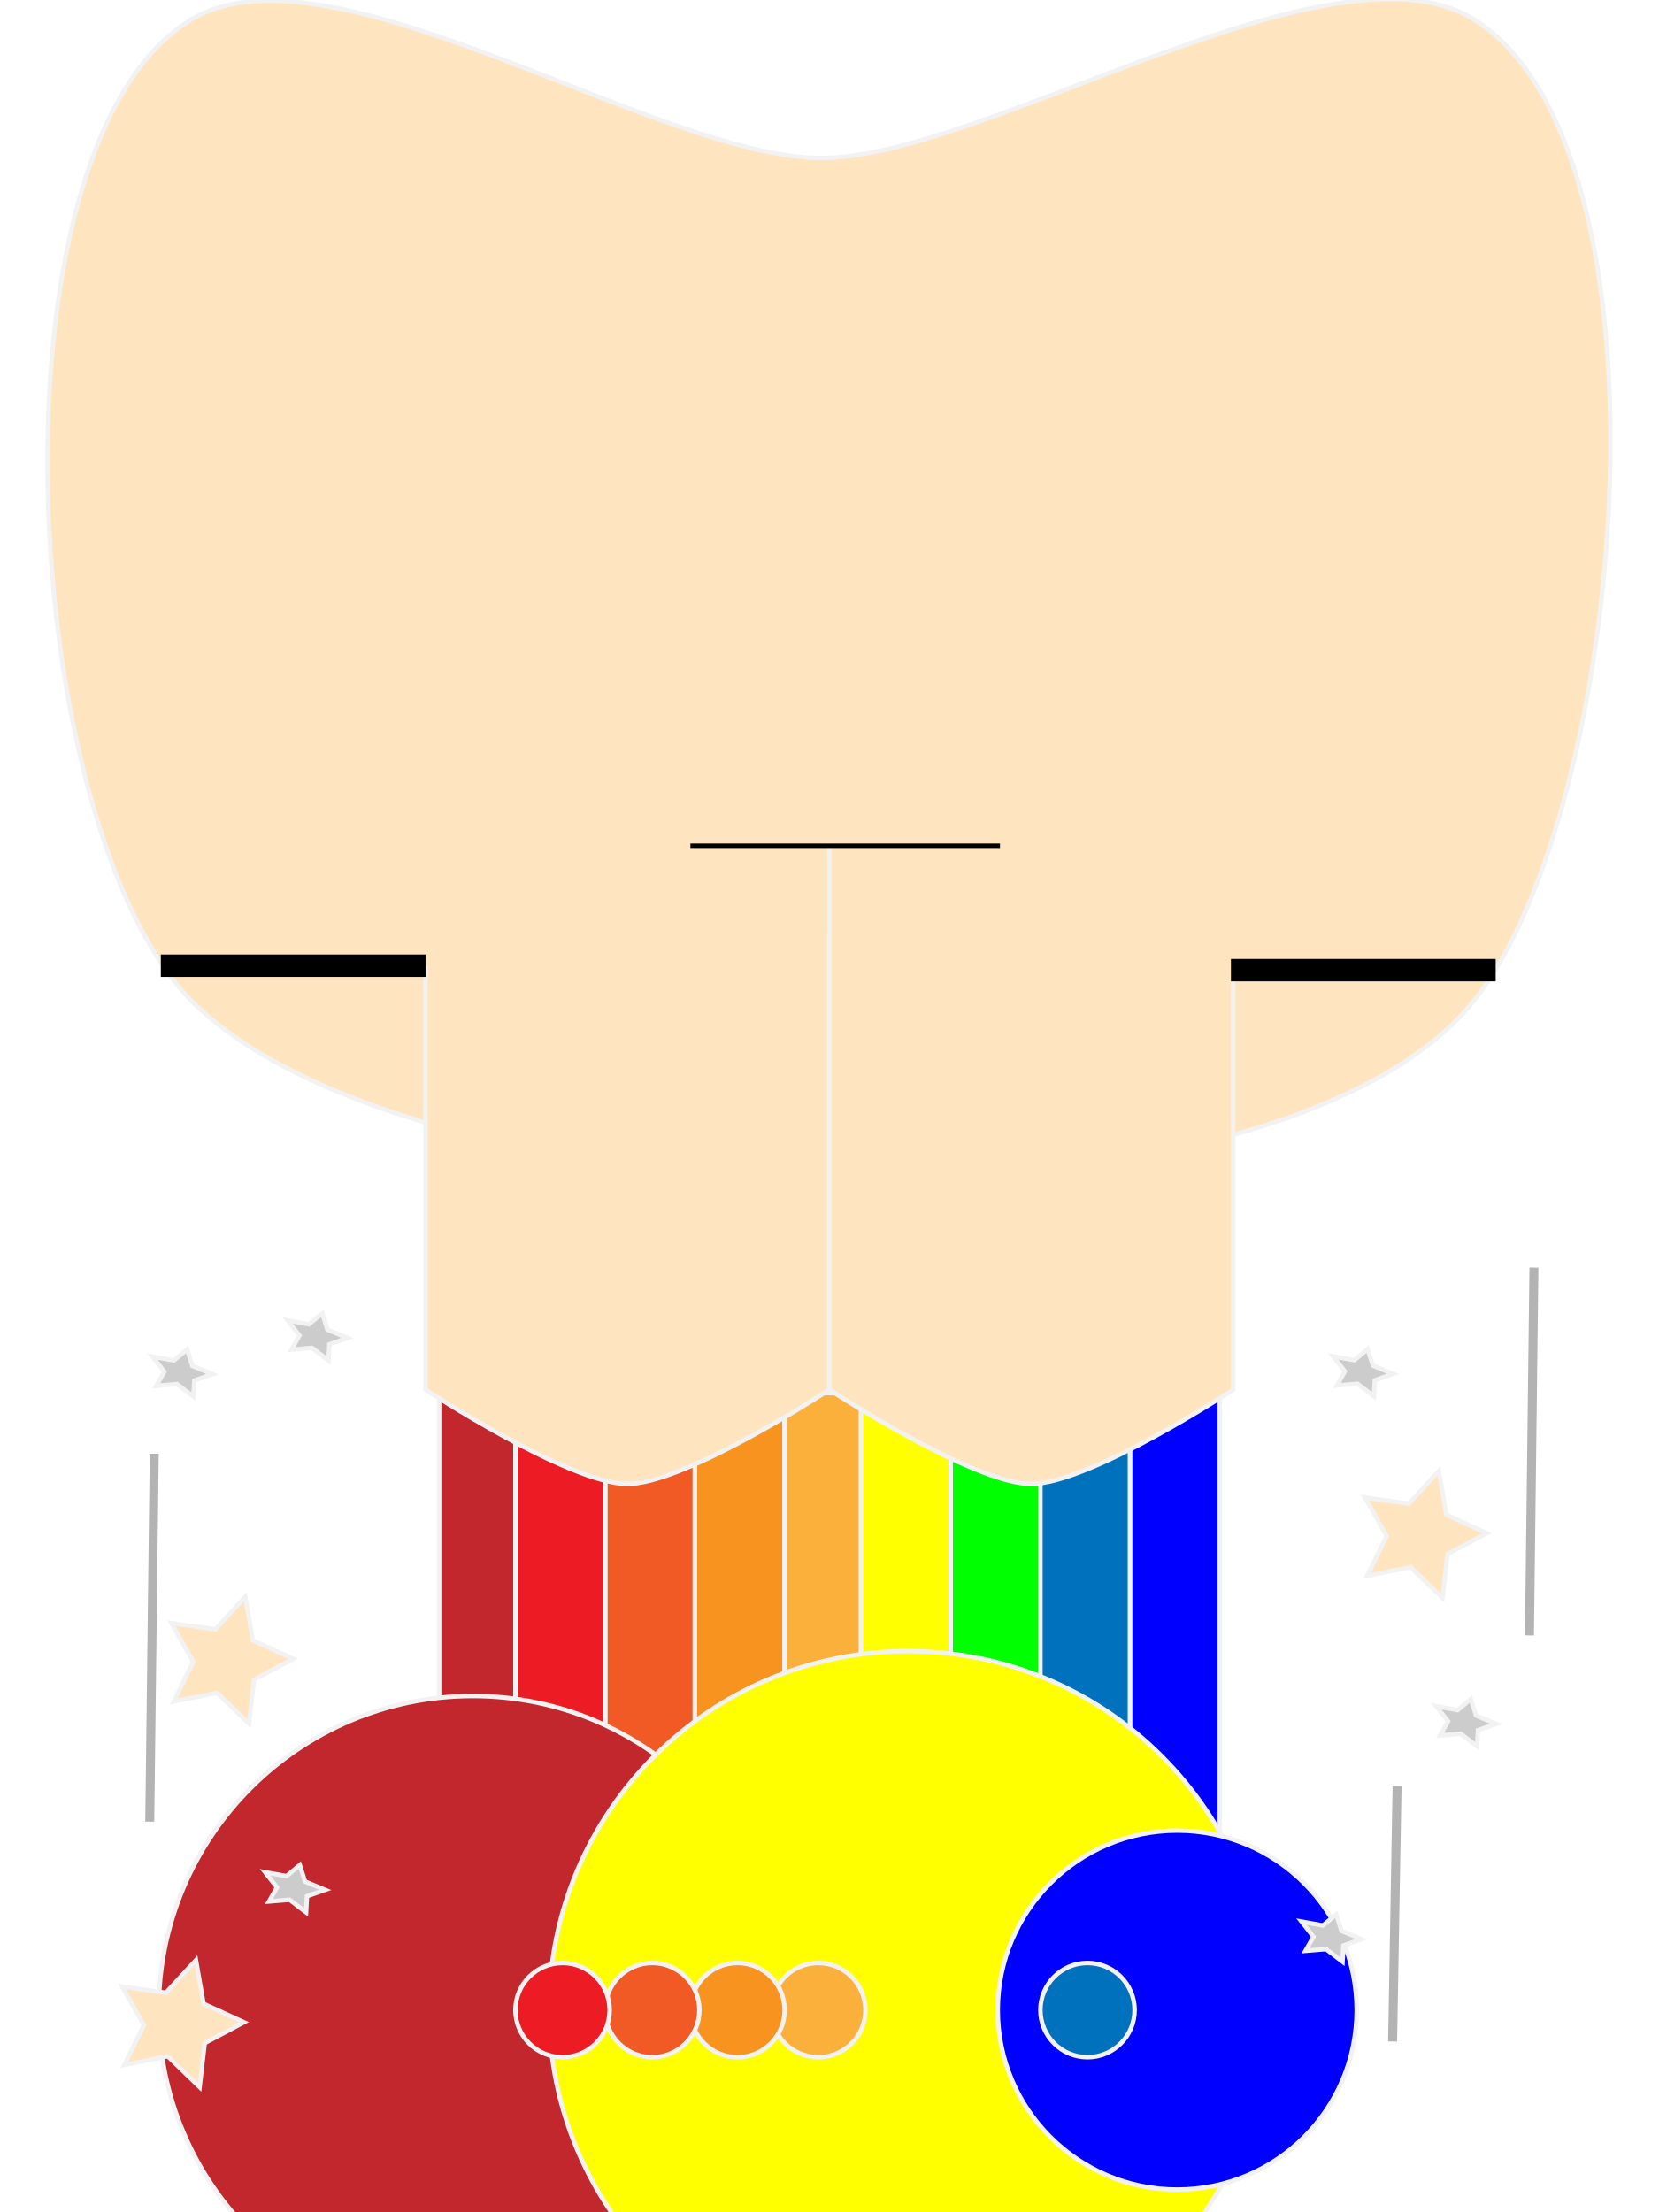
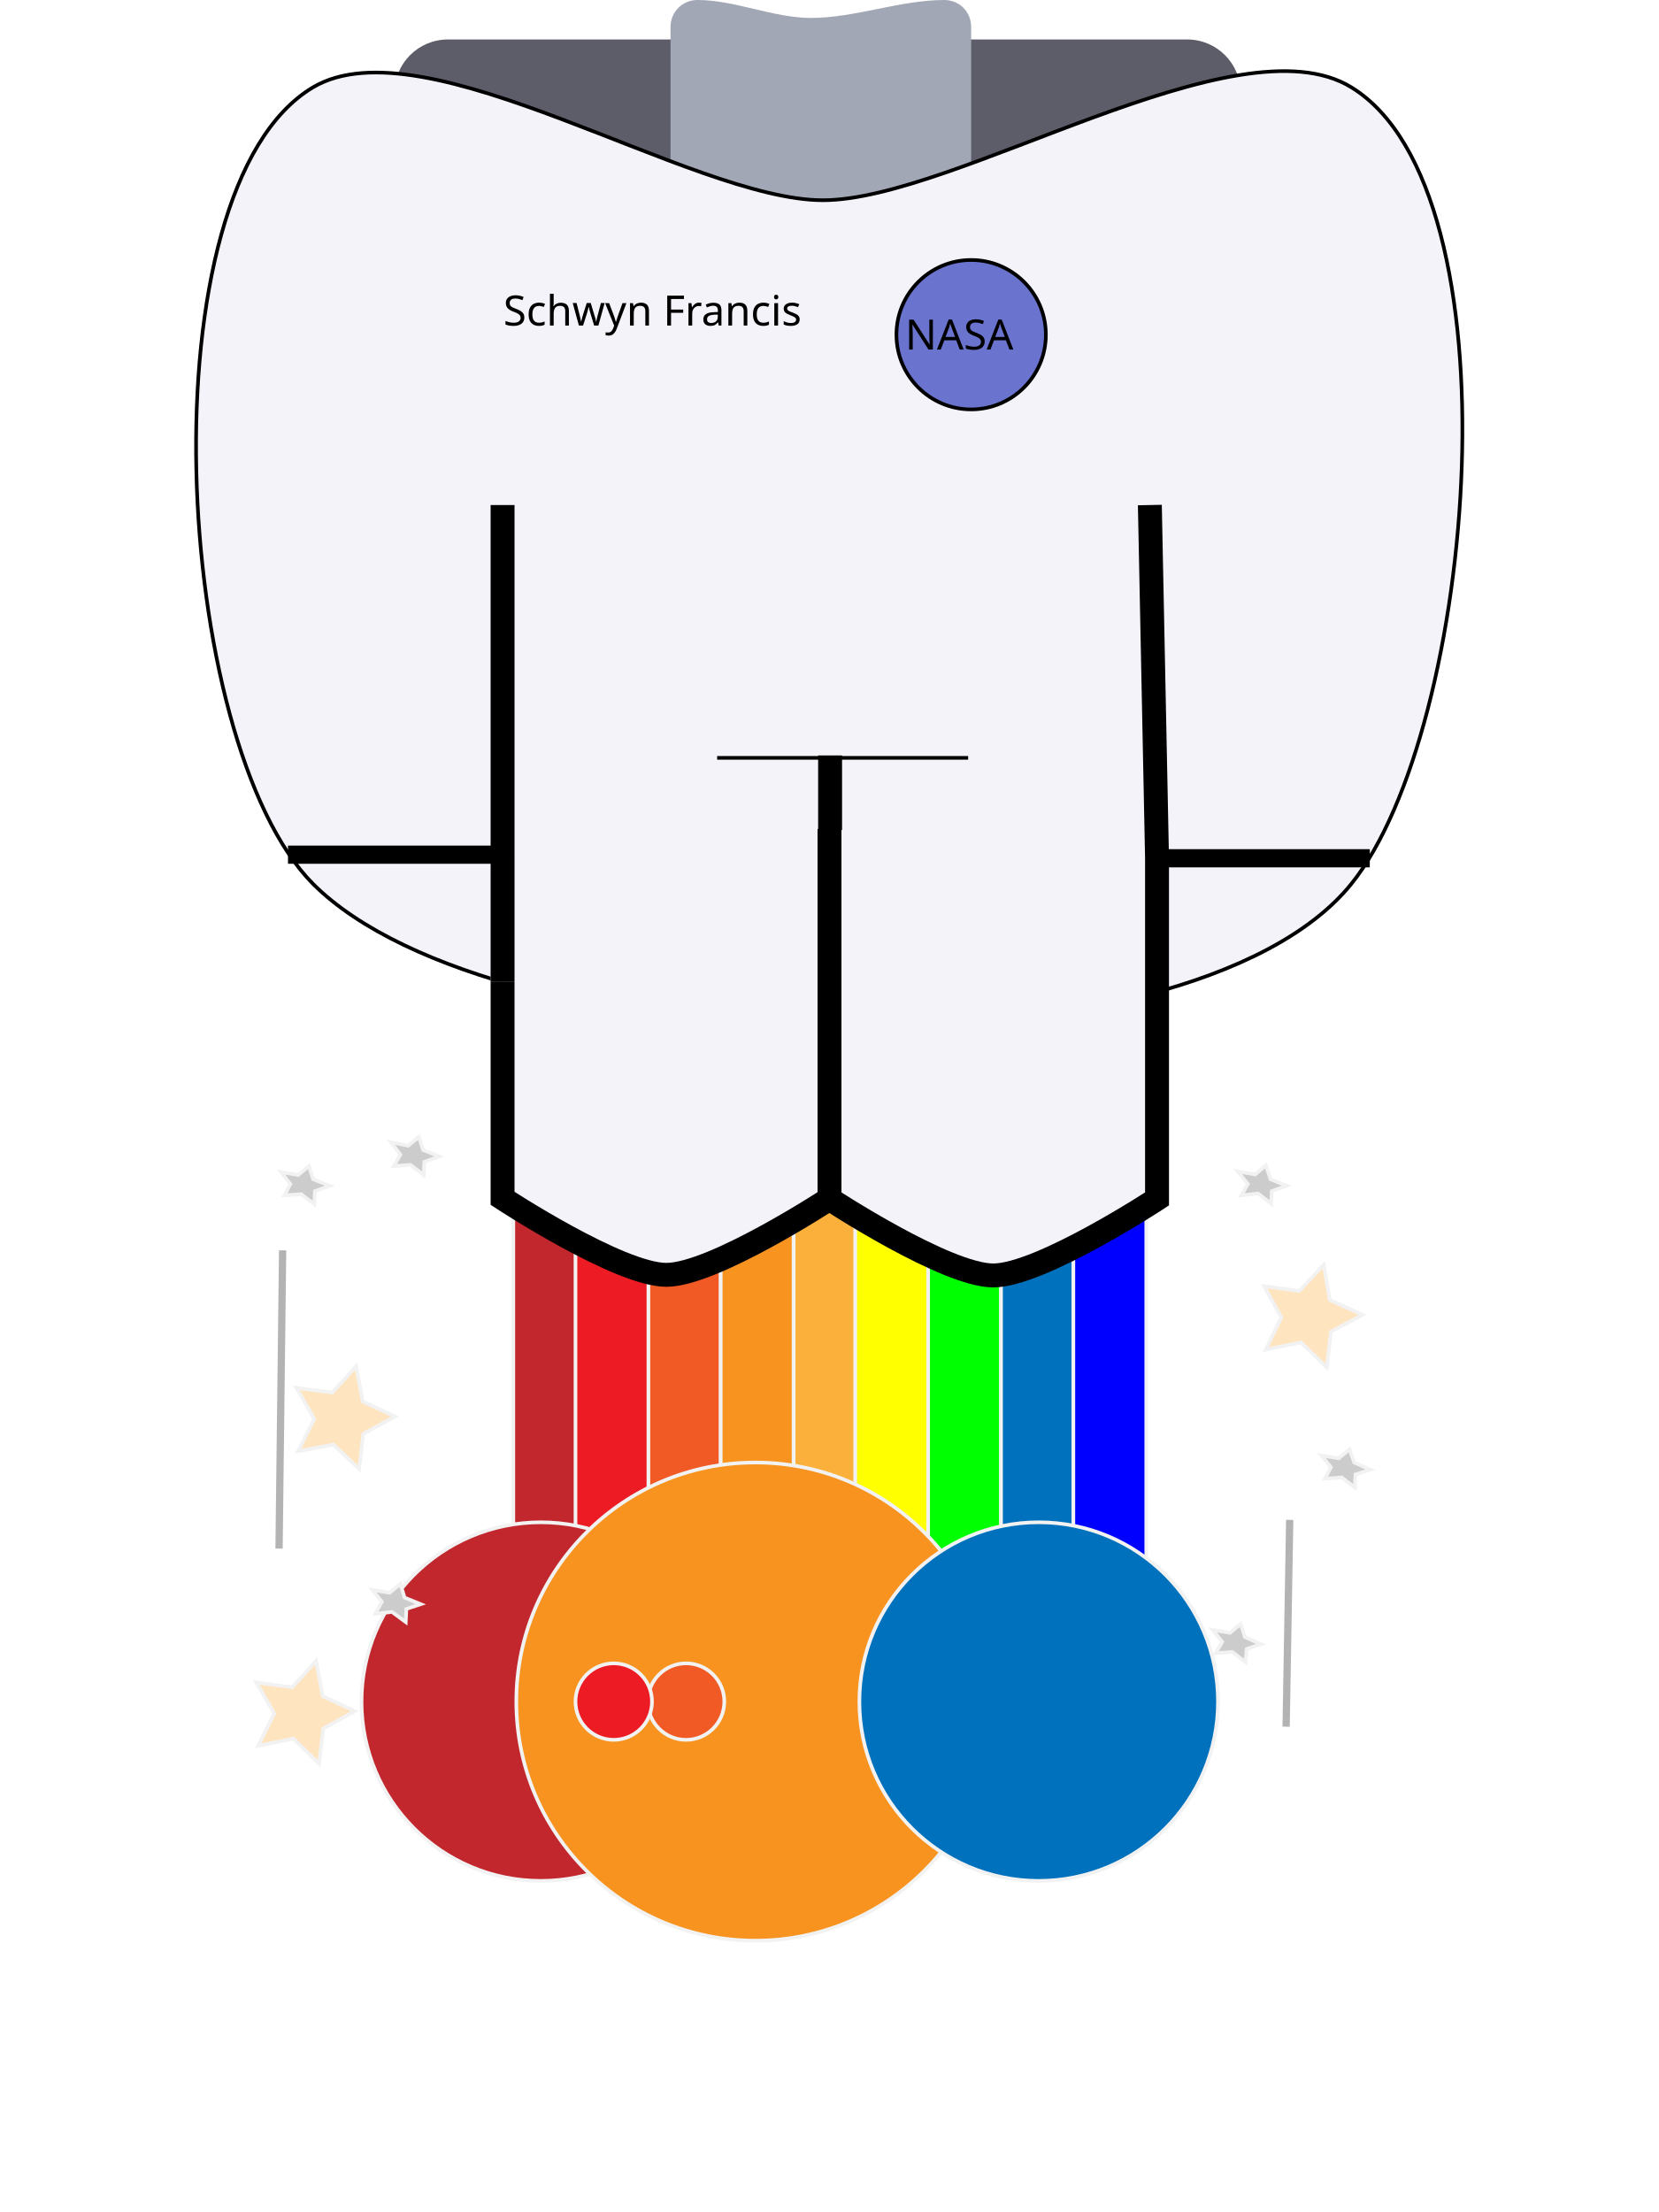
- <svg xmlns="http://www.w3.org/2000/svg" version="1.1" id="Layer_1" x="0px" y="0px" width="75px" height="100px" viewBox="0 0 349 493" style="enable-background:new 0 0 349 493;" xml:space="preserve">
+ <svg xmlns="http://www.w3.org/2000/svg" version="1.1" id="Layer_1" x="0px" y="0px" width="75px" height="100px" viewBox="0 0 212 370.1" style="enable-background:new 0 0 212 370.1;" xml:space="preserve">
  <style type="text/css">
- 	.st0{fill:#C1272D;stroke:#F2F2F2;stroke-miterlimit:10;}
- 	.st1{fill:none;stroke:#F2F2F2;stroke-miterlimit:10;}
- 	.st2{fill:#F15A24;stroke:#F2F2F2;stroke-miterlimit:10;}
- 	.st3{fill:#ED1C24;stroke:#F2F2F2;stroke-miterlimit:10;}
- 	.st4{fill:#F7931E;stroke:#F2F2F2;stroke-miterlimit:10;}
- 	.st5{fill:#FBB03B;stroke:#F2F2F2;stroke-miterlimit:10;}
- 	.st6{fill:#00FF00;stroke:#F2F2F2;stroke-miterlimit:10;}
- 	.st7{fill:#FFFF00;stroke:#F2F2F2;stroke-miterlimit:10;}
- 	.st8{fill:#0071BC;stroke:#F2F2F2;stroke-miterlimit:10;}
- 	.st9{fill:#0000FF;stroke:#F2F2F2;stroke-miterlimit:10;}
- 	.st10{fill:#ffe4c0;stroke:#F2F2F2;stroke-miterlimit:10;}
- 	.st11{stroke:#000000;stroke-width:5;stroke-miterlimit:10;}
- 	.st12{fill:none;stroke:#000000;stroke-width:5;stroke-miterlimit:10;}
- 	.st13{fill:none;stroke:#000000;stroke-miterlimit:10;}
- 	.st14{fill:#CCCCCC;stroke:#F2F2F2;stroke-miterlimit:10;}
- 	.st15{fill:#999999;stroke:#B3B3B3;stroke-width:2;stroke-miterlimit:10;}
+ 	.st0{fill:#5D5D69;}
+ 	.st1{fill:#A2A7B5;}
+ 	.st2{fill:#C1272D;stroke:#F2F2F2;stroke-width:0.609;stroke-miterlimit:6.085;}
+ 	.st3{fill:none;stroke:#F2F2F2;stroke-width:0.609;stroke-miterlimit:6.085;}
+ 	.st4{fill:#F15A24;stroke:#F2F2F2;stroke-width:0.609;stroke-miterlimit:6.085;}
+ 	.st5{fill:#ED1C24;stroke:#F2F2F2;stroke-width:0.609;stroke-miterlimit:6.085;}
+ 	.st6{fill:#F7931E;stroke:#F2F2F2;stroke-width:0.609;stroke-miterlimit:6.085;}
+ 	.st7{fill:#FBB03B;stroke:#F2F2F2;stroke-width:0.609;stroke-miterlimit:6.085;}
+ 	.st8{fill:#00FF00;stroke:#F2F2F2;stroke-width:0.609;stroke-miterlimit:6.085;}
+ 	.st9{fill:#FFFF00;stroke:#F2F2F2;stroke-width:0.609;stroke-miterlimit:6.085;}
+ 	.st10{fill:#0071BC;stroke:#F2F2F2;stroke-width:0.609;stroke-miterlimit:6.085;}
+ 	.st11{fill:#0000FF;stroke:#F2F2F2;stroke-width:0.609;stroke-miterlimit:6.085;}
+ 	.st12{fill:#F5F3FA;stroke:#000000;stroke-width:0.609;stroke-miterlimit:6.085;}
+ 	.st13{fill:#F5F3FA;stroke:#000000;stroke-width:4;stroke-miterlimit:6.085;}
+ 	.st14{fill:#FFE4C0;stroke:#F2F2F2;stroke-width:4;stroke-miterlimit:6.085;}
+ 	.st15{fill:none;stroke:#000000;stroke-width:3.043;stroke-miterlimit:6.085;}
+ 	.st16{fill:none;stroke:#000000;stroke-width:0.609;stroke-miterlimit:6.085;}
+ 	.st17{fill:#FFE4C0;stroke:#F2F2F2;stroke-width:0.609;stroke-miterlimit:6.085;}
+ 	.st18{fill:#CCCCCC;stroke:#F2F2F2;stroke-width:0.609;stroke-miterlimit:6.085;}
+ 	.st19{fill:none;stroke:#B3B3B3;stroke-width:1.217;stroke-miterlimit:6.085;}
+ 	.st20{fill:none;stroke:#000000;stroke-width:4;stroke-miterlimit:6.085;}
+ 	.st21{fill:none;}
+ 	.st22{font-family:'MyriadPro-Regular';}
+ 	.st23{font-size:7px;}
+ 	.st24{fill:#6A74CF;stroke:#000000;stroke-width:0.609;stroke-miterlimit:6.085;}
+ 	.st25{fill:#A62F24;}
</style>
-   <rect x="87.5" y="310.5" class="st0" width="20" height="133" />
-   <line class="st1" x1="263.97" y1="21.22" x2="322.97" y2="21.22" />
-   <rect x="124.5" y="310.5" class="st2" width="20" height="133" />
-   <rect x="104.5" y="310.5" class="st3" width="20" height="133" />
-   <rect x="144.5" y="310.5" class="st4" width="20" height="133" />
-   <rect x="164.5" y="310.5" class="st5" width="20" height="133" />
-   <rect x="201.5" y="310.5" class="st6" width="20" height="133" />
-   <rect x="181.5" y="310.5" class="st7" width="20" height="133" />
-   <rect x="221.5" y="310.5" class="st8" width="20" height="133" />
-   <rect x="241.5" y="310.5" class="st9" width="20" height="133" />
-   <path class="st10" d="M172.64,35.22c36.47,0,113.67-50.43,145.33-31c46.66,28.63,34.41,176.42,0,219  c-44.86,55.52-235.03,50.47-285.5,0c-38.71-38.71-47.11-191.1,0-219C63.35-14.07,136.43,35.22,172.64,35.22" />
-   <path class="st10" d="M84.47,215.22v34.99v59.51c0,0,32.01,21,45,21s45-21,45-21v-46.79V188" />
-   <path class="st10" d="M264.47,216.22v36.72v56.78c0,0-32.01,21-45,21s-45-21-45-21v-46.79V208" />
-   <line class="st11" x1="25.47" y1="215.22" x2="84.47" y2="215.22" />
-   <line class="st12" x1="263.97" y1="216.22" x2="322.97" y2="216.22" />
-   <circle class="st0 first-circle" cx="95" cy="448" r="70" />
-   <circle class="st6 second-circle" cx="212" cy="448" r="10.5" />
-   <circle class="st7 first-circle" cx="192" cy="448" r="80" />
-   <circle class="st5 second-circle" cx="172" cy="448" r="10.5" />
-   <circle class="st4 first-circle" cx="154" cy="448" r="10.5" />
-   <circle class="st2 second-circle" cx="135" cy="448" r="10.5" />
-   <circle class="st3 first-circle" cx="115" cy="448" r="10.5" />
-   <circle class="st9 second-circle" cx="252" cy="448" r="40" />
-   <circle class="st8 first-circle" cx="232" cy="448" r="10.5" />
-   <line class="st13" x1="143.5" y1="188.5" x2="212.5" y2="188.5" />
-   <polygon class="st10" points="45.11,384.14 38.02,377.28 28.34,379.22 32.68,370.36 27.83,361.76 37.61,363.14 44.29,355.88   45.99,365.6 54.97,369.71 46.25,374.34 " />
-   <polygon class="st10" points="311.11,356.14 304.02,349.28 294.34,351.22 298.68,342.36 293.83,333.76 303.61,335.14 310.29,327.88   311.99,337.6 320.97,341.71 312.25,346.34 " />
-   <polygon class="st14" points="32.73,311.28 29.07,308.48 24.47,308.86 26.25,305.72 23.61,302.35 28.37,303.21 31.33,300.75   32.5,304.42 36.97,306.27 32.93,307.68 " />
-   <polygon class="st14" points="318.84,389.21 315.18,386.41 310.58,386.79 312.36,383.65 309.72,380.28 314.48,381.14 317.44,378.68   318.61,382.35 323.08,384.2 319.04,385.61 " />
-   <polygon class="st14" points="62.84,303.21 59.18,300.41 54.58,300.79 56.36,297.65 53.72,294.28 58.48,295.14 61.44,292.68   62.61,296.35 67.08,298.2 63.04,299.61 " />
-   <polygon class="st14" points="57.84,426.21 54.18,423.41 49.58,423.79 51.36,420.65 48.72,417.28 53.48,418.14 56.44,415.68   57.61,419.35 62.08,421.2 58.04,422.61 " />
-   <polygon class="st14" points="288.84,437.21 285.18,434.41 280.58,434.79 282.36,431.65 279.72,428.28 284.48,429.14 287.44,426.68   288.61,430.35 293.08,432.2 289.04,433.61 " />
-   <polygon class="st14" points="295.84,311.21 292.18,308.41 287.58,308.79 289.36,305.65 286.72,302.28 291.48,303.14 294.44,300.68   295.61,304.35 300.08,306.2 296.04,307.61 " />
-   <polygon class="st10" points="34.11,465.14 27.02,458.28 17.34,460.22 21.68,451.36 16.83,442.76 26.61,444.14 33.29,436.88   34.99,446.6 43.97,450.71 35.25,455.34 " />
-   <line class="st15" x1="331.5" y1="282.5" x2="330.5" y2="364.5" />
-   <line class="st15" x1="24" y1="324" x2="23" y2="406" />
-   <line class="st15" x1="301" y1="398" x2="300" y2="455" />
+   <g>
+     <path class="st0" d="M33.2,73.3c0,5,4,9,9,9h123.6c5,0,9-4,9-9V15.6c0-5-4-9-9-9H42.2c-5,0-9,4-9,9V73.3z" />
+   </g>
+   <path class="st1" d="M125.2,41H83.9c-2.5,0-4.5-2-4.5-4.5V4.5c0-2.5,2-4.5,4.5-4.5c6.3,0,12.7,3,19,3c7.4,0,14.9-3,22.3-3  c0.3,0,1.9,0,3.2,1.3c0.8,0.8,1.3,1.9,1.3,3.2v32.1C129.7,39,127.7,41,125.2,41z" />
+   <rect x="53.1" y="201" class="st2" width="12.2" height="80.9" />
+   <line class="st3" x1="160.5" y1="25" x2="196.4" y2="25" />
+   <rect x="75.6" y="201" class="st4" width="12.2" height="80.9" />
+   <rect x="63.5" y="201" class="st5" width="12.2" height="80.9" />
+   <rect x="87.8" y="201" class="st6" width="12.2" height="80.9" />
+   <rect x="100" y="201" class="st7" width="12.2" height="80.9" />
+   <rect x="122.5" y="201" class="st8" width="12.2" height="80.9" />
+   <rect x="110.3" y="201" class="st9" width="12.2" height="80.9" />
+   <rect x="134.7" y="201" class="st10" width="12.2" height="80.9" />
+   <rect x="146.8" y="201" class="st11" width="12.2" height="80.9" />
+   <path class="st12" d="M104.9,33.5c22.2,0,69.2-30.7,88.4-18.9c28.4,17.4,20.9,107.4,0,133.3c-27.3,33.8-143,30.7-173.7,0  C-3.9,124.3-9,31.6,19.6,14.6C38.4,3.5,82.9,33.5,104.9,33.5" />
+   <path class="st13" d="M51.3,164.3v36.2c0,0,19.5,12.8,27.4,12.8s27.4-12.8,27.4-12.8v-28.5v-45.6" />
+   <path class="st14" d="M51.3,143v21.3" />
+   <path class="st13" d="M160.8,143.6V166v34.6c0,0-19.5,12.8-27.4,12.8c-7.9,0-27.4-12.8-27.4-12.8v-28.5v-33.4" />
+   <line class="st15" x1="15.4" y1="143" x2="51.3" y2="143" />
+   <line class="st15" x1="160.5" y1="143.6" x2="196.4" y2="143.6" />
+   <circle class="st2 first-circle" cx="57.7" cy="284.7" r="30" />
+   <circle class="st8 second-circle" cx="128.9" cy="284.7" r="6.4" />
+   <circle class="st9 first-circle" cx="116.7" cy="284.7" r="6.4" />
+   <circle class="st7 second-circle" cx="104.5" cy="284.7" r="6.4" />
+   <circle class="st6 first-circle" cx="93.6" cy="284.7" r="40" />
+   <circle class="st4 second-circle" cx="82" cy="284.7" r="6.4" />
+   <circle class="st5 first-circle" cx="69.9" cy="284.7" r="6.4" />
+   <circle class="st11 second-circle" cx="153.2" cy="284.7" r="6.4" />
+   <circle class="st10 first-circle" cx="141" cy="284.7" r="30" />
+   <line class="st16" x1="87.2" y1="126.8" x2="129.2" y2="126.8" />
+   <polygon class="st17 stars-drop" points="27.3,245.8 23,241.7 17.1,242.8 19.8,237.4 16.8,232.2 22.8,233 26.8,228.6 27.9,234.5 33.3,237   28,239.9 " />
+   <polygon class="st17 stars-drop" points="189.2,228.8 184.9,224.6 179,225.8 181.6,220.4 178.7,215.2 184.6,216 188.7,211.6 189.7,217.5   195.2,220 189.9,222.8 " />
+   <polygon class="st18 stars-drop" points="19.8,201.5 17.6,199.8 14.8,200 15.8,198.1 14.2,196.1 17.1,196.6 18.9,195.1 19.6,197.3 22.4,198.4   19.9,199.3 " />
+   <polygon class="st18 stars-drop" points="193.9,248.9 191.7,247.2 188.9,247.4 189.9,245.5 188.3,243.5 191.2,244 193,242.5 193.8,244.7   196.5,245.9 194,246.7 " />
+   <polygon class="st18 stars-drop" points="38.1,196.6 35.9,194.9 33.1,195.1 34.2,193.2 32.6,191.1 35.5,191.7 37.3,190.2 38,192.4 40.7,193.5   38.2,194.4 " />
+   <polygon class="st18 stars-drop" points="35.1,271.4 32.8,269.7 30,270 31.1,268 29.5,266 32.4,266.5 34.2,265 34.9,267.3 37.6,268.4   35.2,269.2 " />
+   <polygon class="st18 stars-drop" points="175.6,278.1 173.4,276.4 170.6,276.6 171.7,274.7 170.1,272.7 173,273.2 174.8,271.7 175.5,273.9   178.2,275.1 175.8,275.9 " />
+   <polygon class="st18 stars-drop" points="179.9,201.4 177.7,199.7 174.9,200 176,198.1 174.3,196 177.2,196.5 179,195 179.8,197.3 182.5,198.4   180,199.3 " />
+   <polygon class="st17 stars-drop" points="20.6,295.1 16.3,290.9 10.4,292.1 13.1,286.7 10.1,281.5 16.1,282.3 20.1,277.9 21.2,283.8   26.6,286.3 21.3,289.2 " />
+   <line class="st19" x1="14.5" y1="209.2" x2="13.9" y2="259.1" />
+   <line class="st19" x1="183" y1="254.3" x2="182.4" y2="288.9" />
+   <line class="st20" x1="51.3" y1="164.3" x2="51.3" y2="84.5" />
+   <line class="st20" x1="160.8" y1="143.6" x2="159.6" y2="84.5" />
+   <rect x="51.4" y="49.5" class="st21" width="48.4" height="12" />
+   <text transform="matrix(1 0 0 1 51.4275 54.4653)" class="st22 st23">Schwyn Francis </text>
+   <circle class="st24" cx="129.7" cy="56" r="12.5" />
+   <rect x="118.7" y="53.5" class="st21" width="22" height="5" />
+   <text transform="matrix(1 0 0 1 118.6583 58.4819)" class="st22 st23">NASA</text>
+   <line class="st25" x1="118.7" y1="58.5" x2="140.3" y2="49.5" />
</svg>
